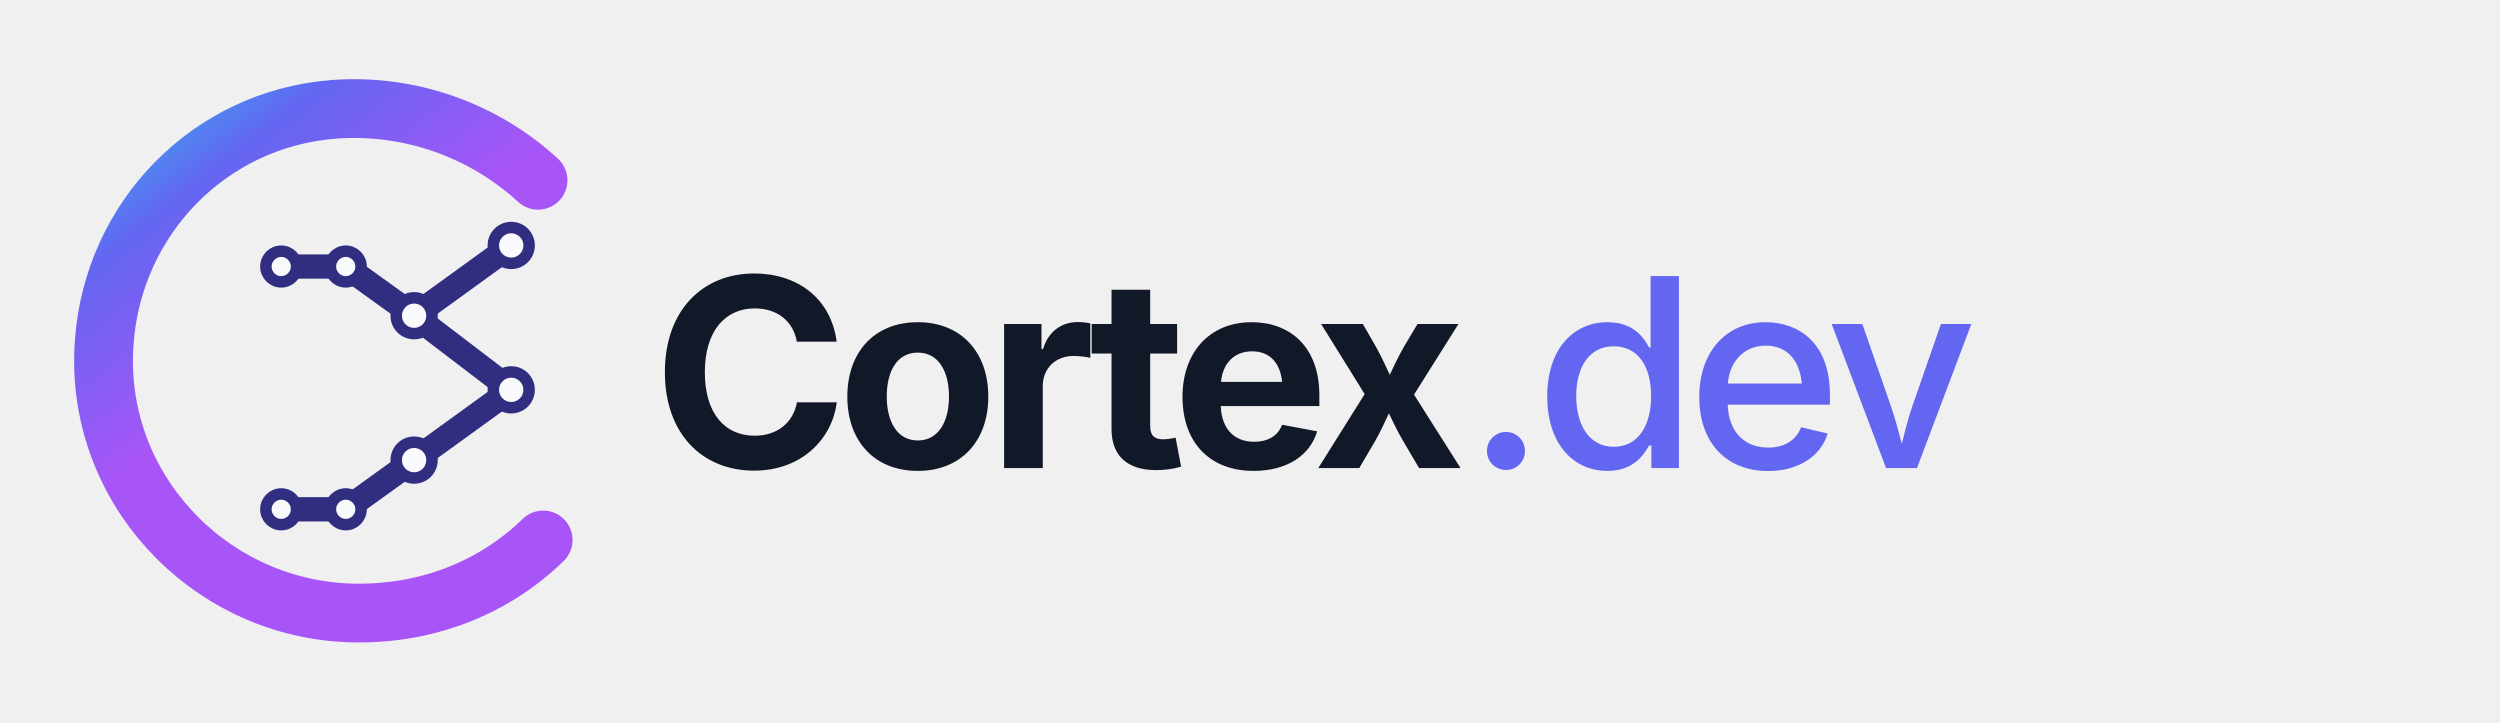
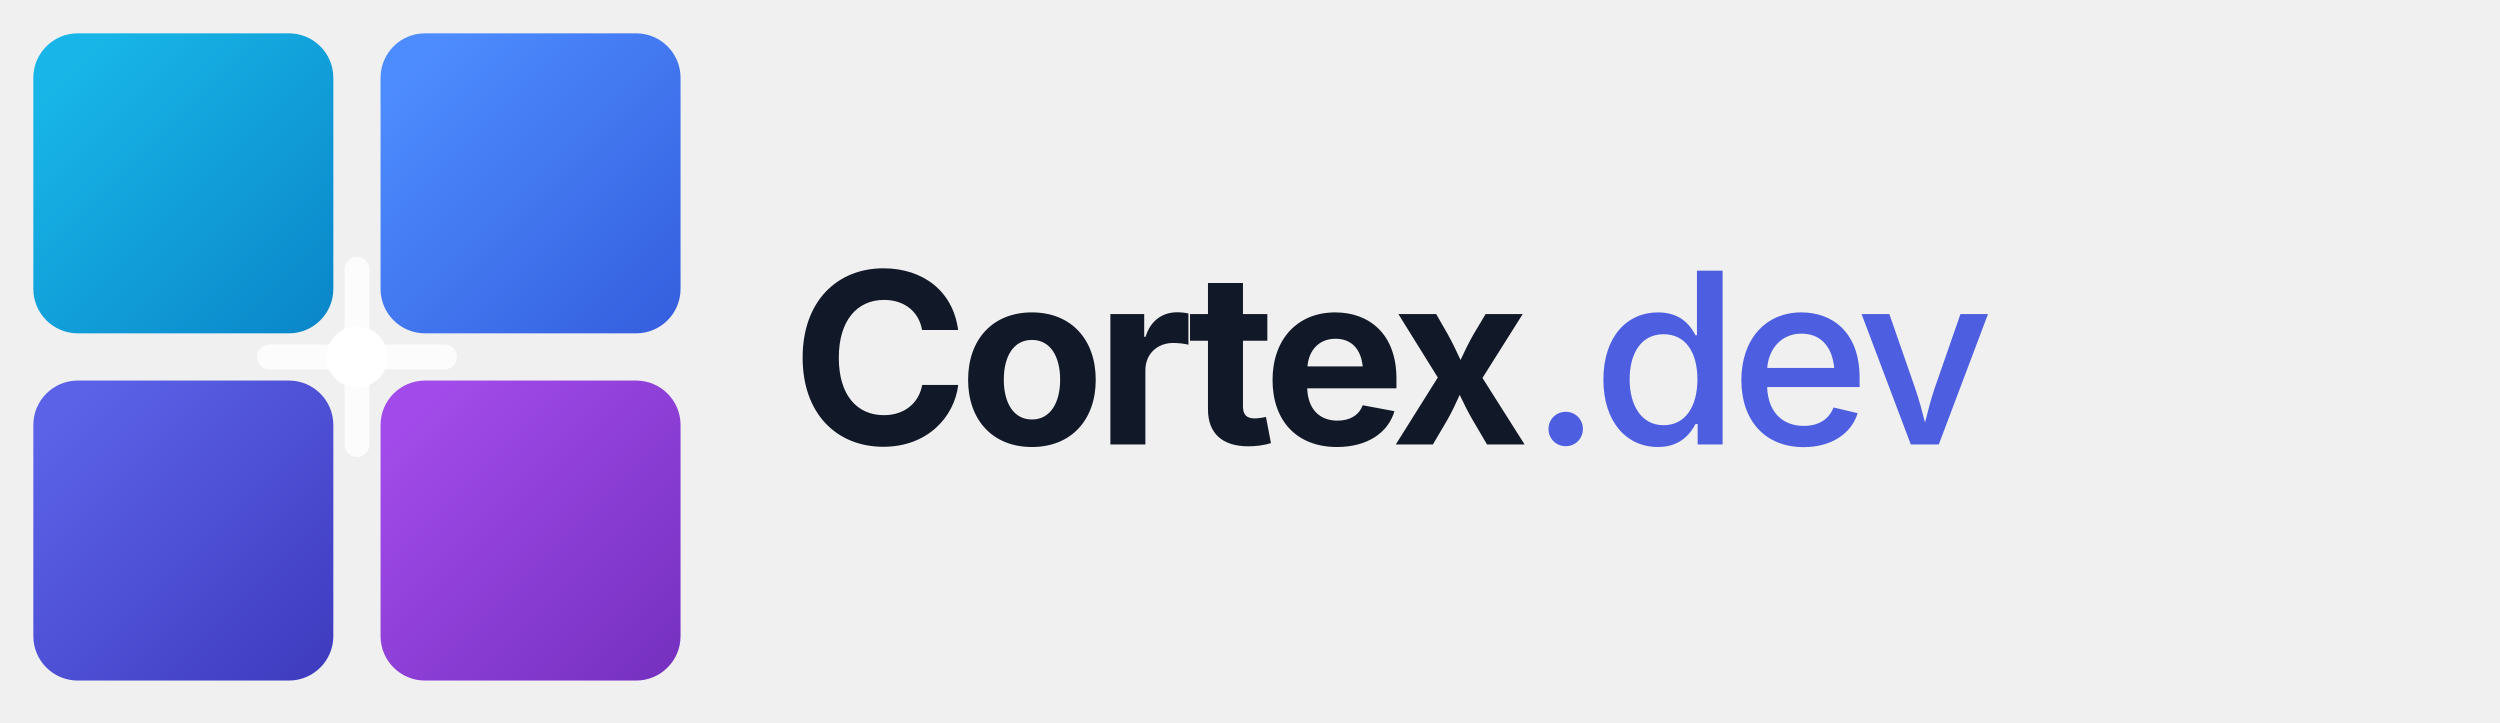
<svg xmlns="http://www.w3.org/2000/svg" viewBox="0 0 1800 520" role="img" aria-labelledby="title desc">
  <defs>
-     <linearGradient id="cortexGradient" x1="80" y1="40" x2="420" y2="470" gradientUnits="userSpaceOnUse">
-       <stop offset="0" stop-color="#22D3EE" />
-       <stop offset="0.48" stop-color="#6366F1" />
-       <stop offset="1" stop-color="#A855F7" />
+     <linearGradient id="panelA" x1="24" y1="24" x2="240" y2="240" gradientUnits="userSpaceOnUse">
+       <stop stop-color="#18B6E8" />
+       <stop offset="1" stop-color="#087FC4" />
+     </linearGradient>
+     <linearGradient id="panelB" x1="274" y1="24" x2="490" y2="240" gradientUnits="userSpaceOnUse">
+       <stop stop-color="#4D8CFF" />
+       <stop offset="1" stop-color="#3158D9" />
+     </linearGradient>
+     <linearGradient id="panelC" x1="24" y1="274" x2="240" y2="490" gradientUnits="userSpaceOnUse">
+       <stop stop-color="#5B62E8" />
+       <stop offset="1" stop-color="#3A35B8" />
+     </linearGradient>
+     <linearGradient id="panelD" x1="274" y1="274" x2="490" y2="490" gradientUnits="userSpaceOnUse">
+       <stop stop-color="#A24BEA" />
+       <stop offset="1" stop-color="#6E2CB9" />
    </linearGradient>
  </defs>
-   <g transform="translate(24 24) scale(.46)">
-     <path d="M790 230C704 151 588 110 470 119C276 134 125 289 111 483C94 707 270 897 491 907C610 912 719 870 798 793" fill="none" stroke="url(#cortexGradient)" stroke-width="92" stroke-linecap="round" />
-     <path d="M748 332L596 442L748 558L596 668M596 442L489 365M596 668L489 745M489 365L388 365M489 745L388 745" fill="none" stroke="#312E81" stroke-width="38" stroke-linecap="round" stroke-linejoin="round" />
-     <g fill="#F8FAFC" stroke="#312E81" stroke-width="18">
-       <circle cx="748" cy="332" r="28" />
-       <circle cx="748" cy="558" r="28" />
-       <circle cx="596" cy="442" r="28" />
-       <circle cx="596" cy="668" r="28" />
-       <circle cx="489" cy="365" r="24" />
-       <circle cx="489" cy="745" r="24" />
-       <circle cx="388" cy="365" r="24" />
-       <circle cx="388" cy="745" r="24" />
-     </g>
+   <g transform="translate(24 24)">
+     <rect width="216" height="216" rx="32" fill="url(#panelA)" />
+     <rect x="250" width="216" height="216" rx="32" fill="url(#panelB)" />
+     <rect y="250" width="216" height="216" rx="32" fill="url(#panelC)" />
+     <rect x="250" y="250" width="216" height="216" rx="32" fill="url(#panelD)" />
+     <path d="M233 170V296M170 233H296" stroke="#FFF" stroke-opacity=".78" stroke-width="18" stroke-linecap="round" />
+     <circle cx="233" cy="233" r="22" fill="#FFF" />
  </g>
-   <text x="470" y="337" fill="#111827" font-family="Inter, Segoe UI, Arial, sans-serif" font-size="190" font-weight="750" letter-spacing="-8">Cortex<tspan fill="#6366F1" font-weight="500">.dev</tspan>
+   <text x="570" y="320" fill="#111827" font-family="Inter, Segoe UI, Arial, sans-serif" font-size="172" font-weight="700" letter-spacing="-7">Cortex<tspan fill="#4D5FE0" font-weight="500">.dev</tspan>
  </text>
</svg>
